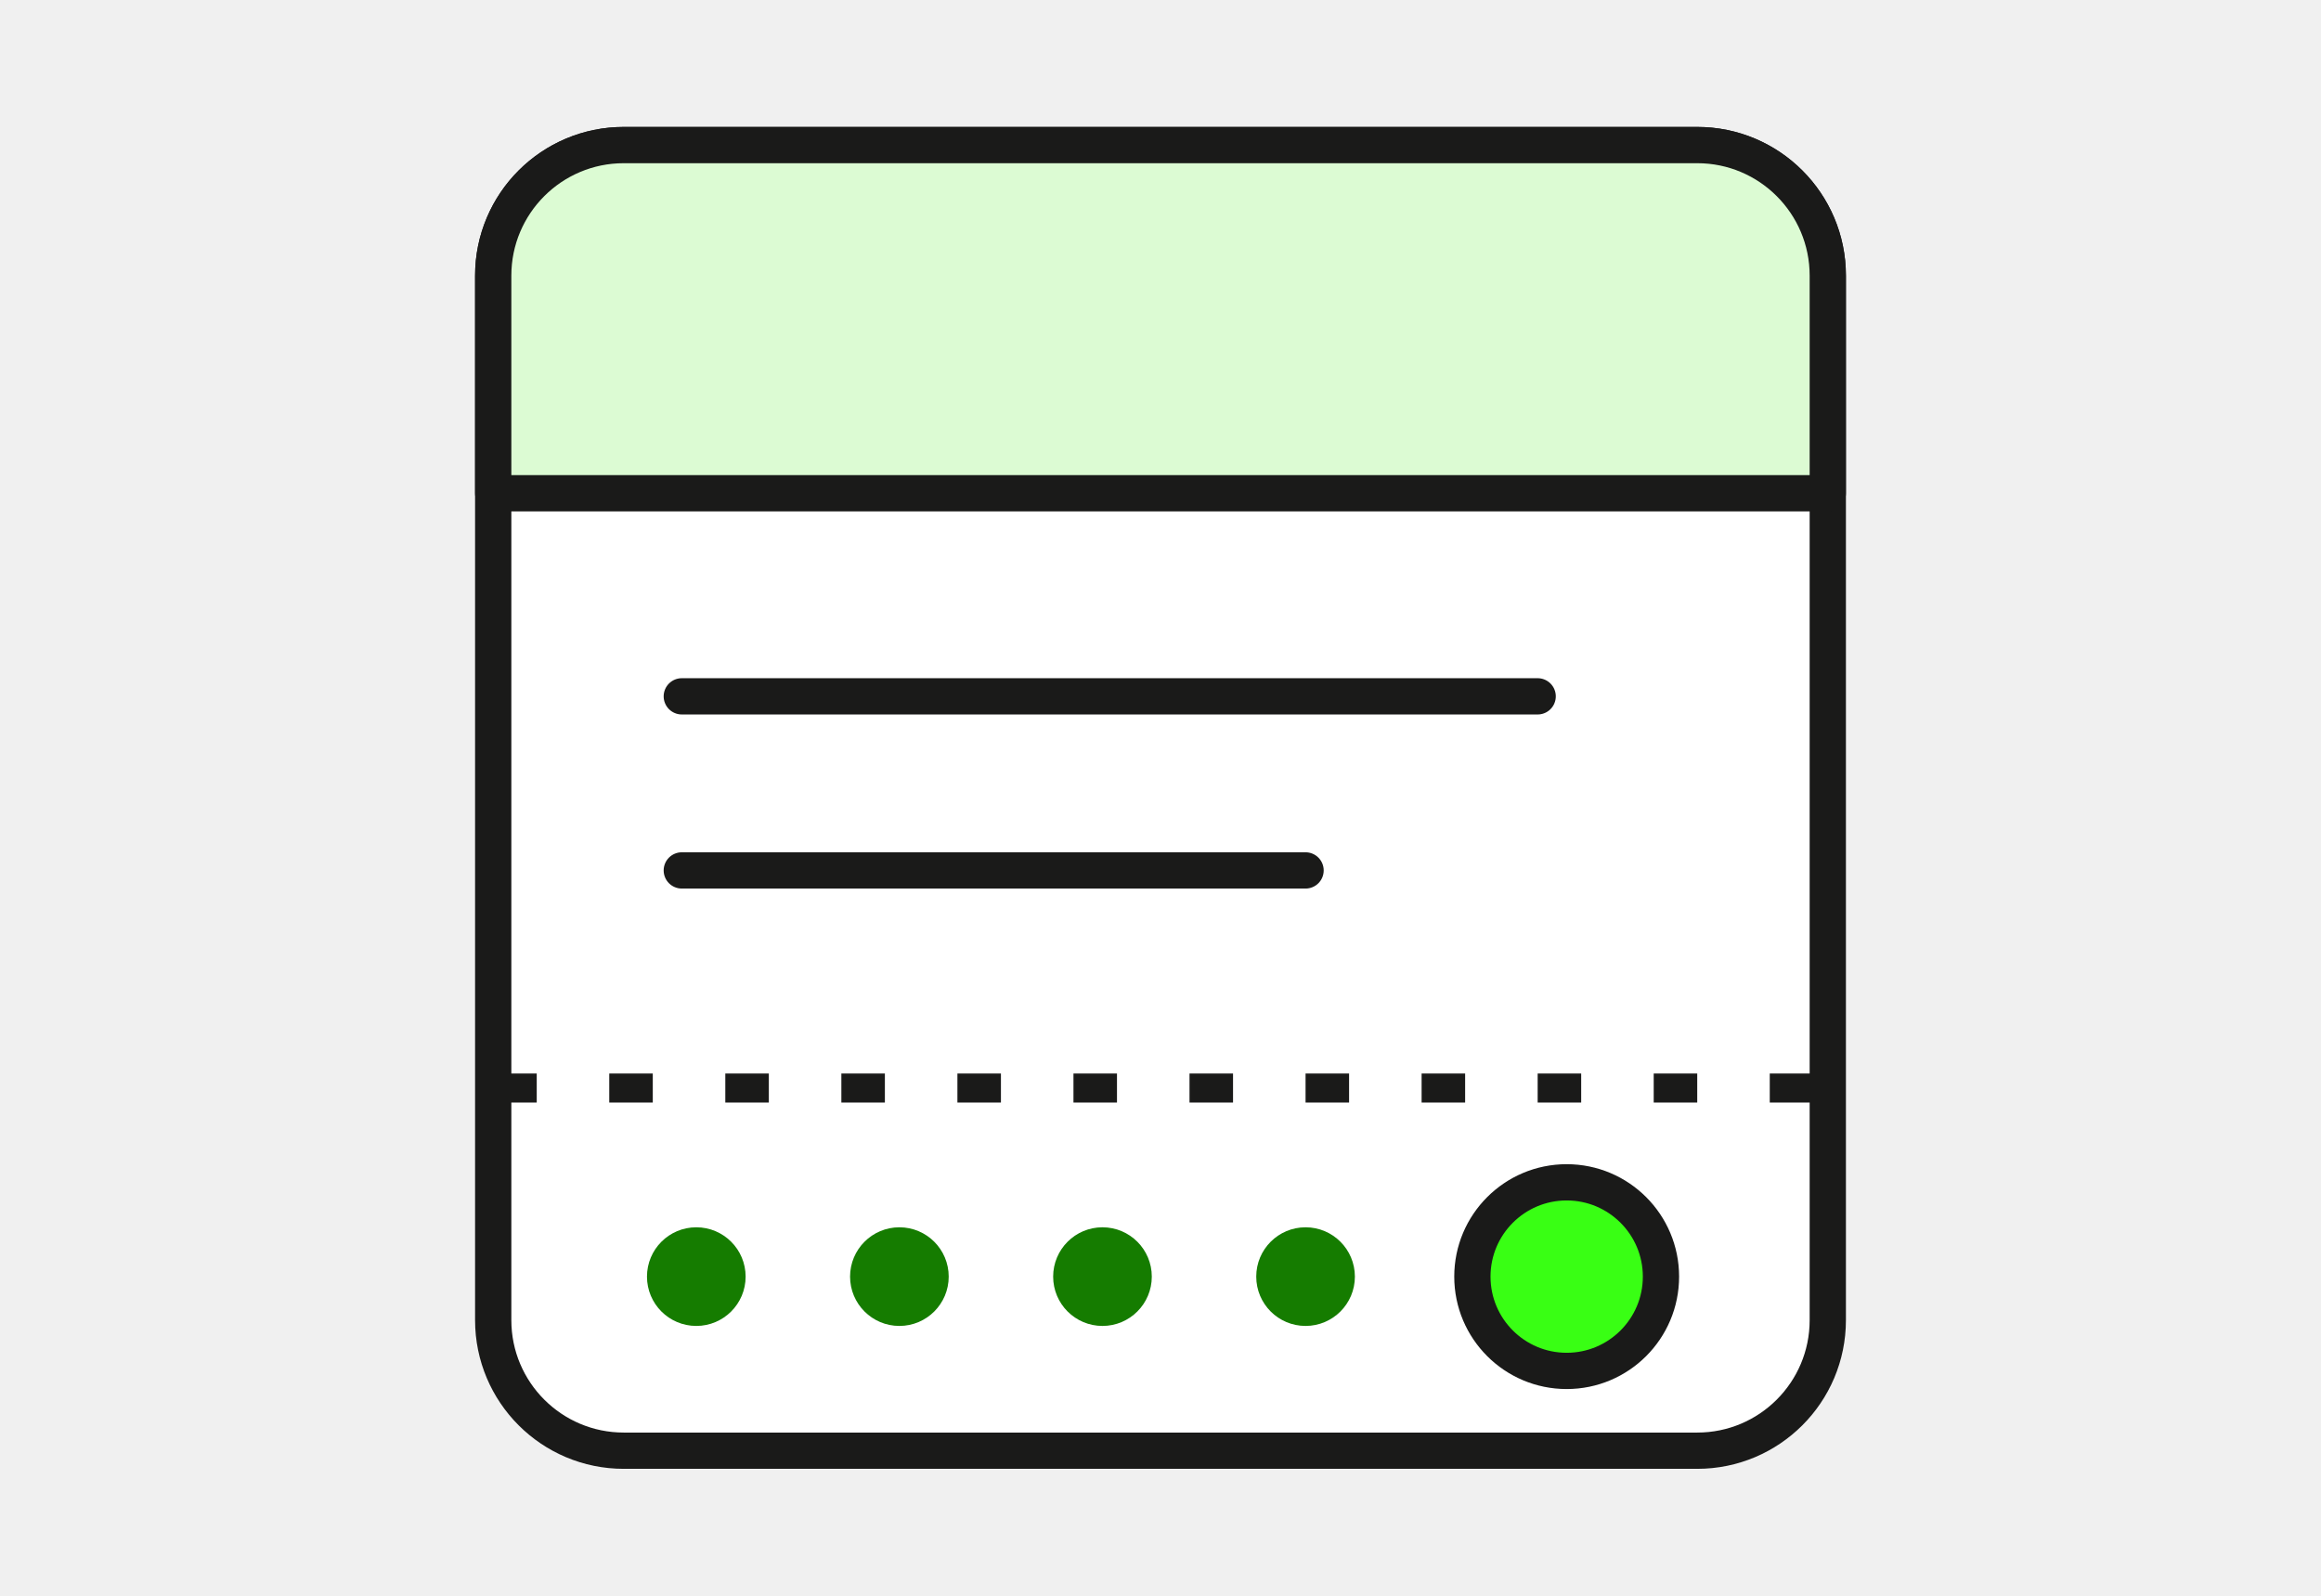
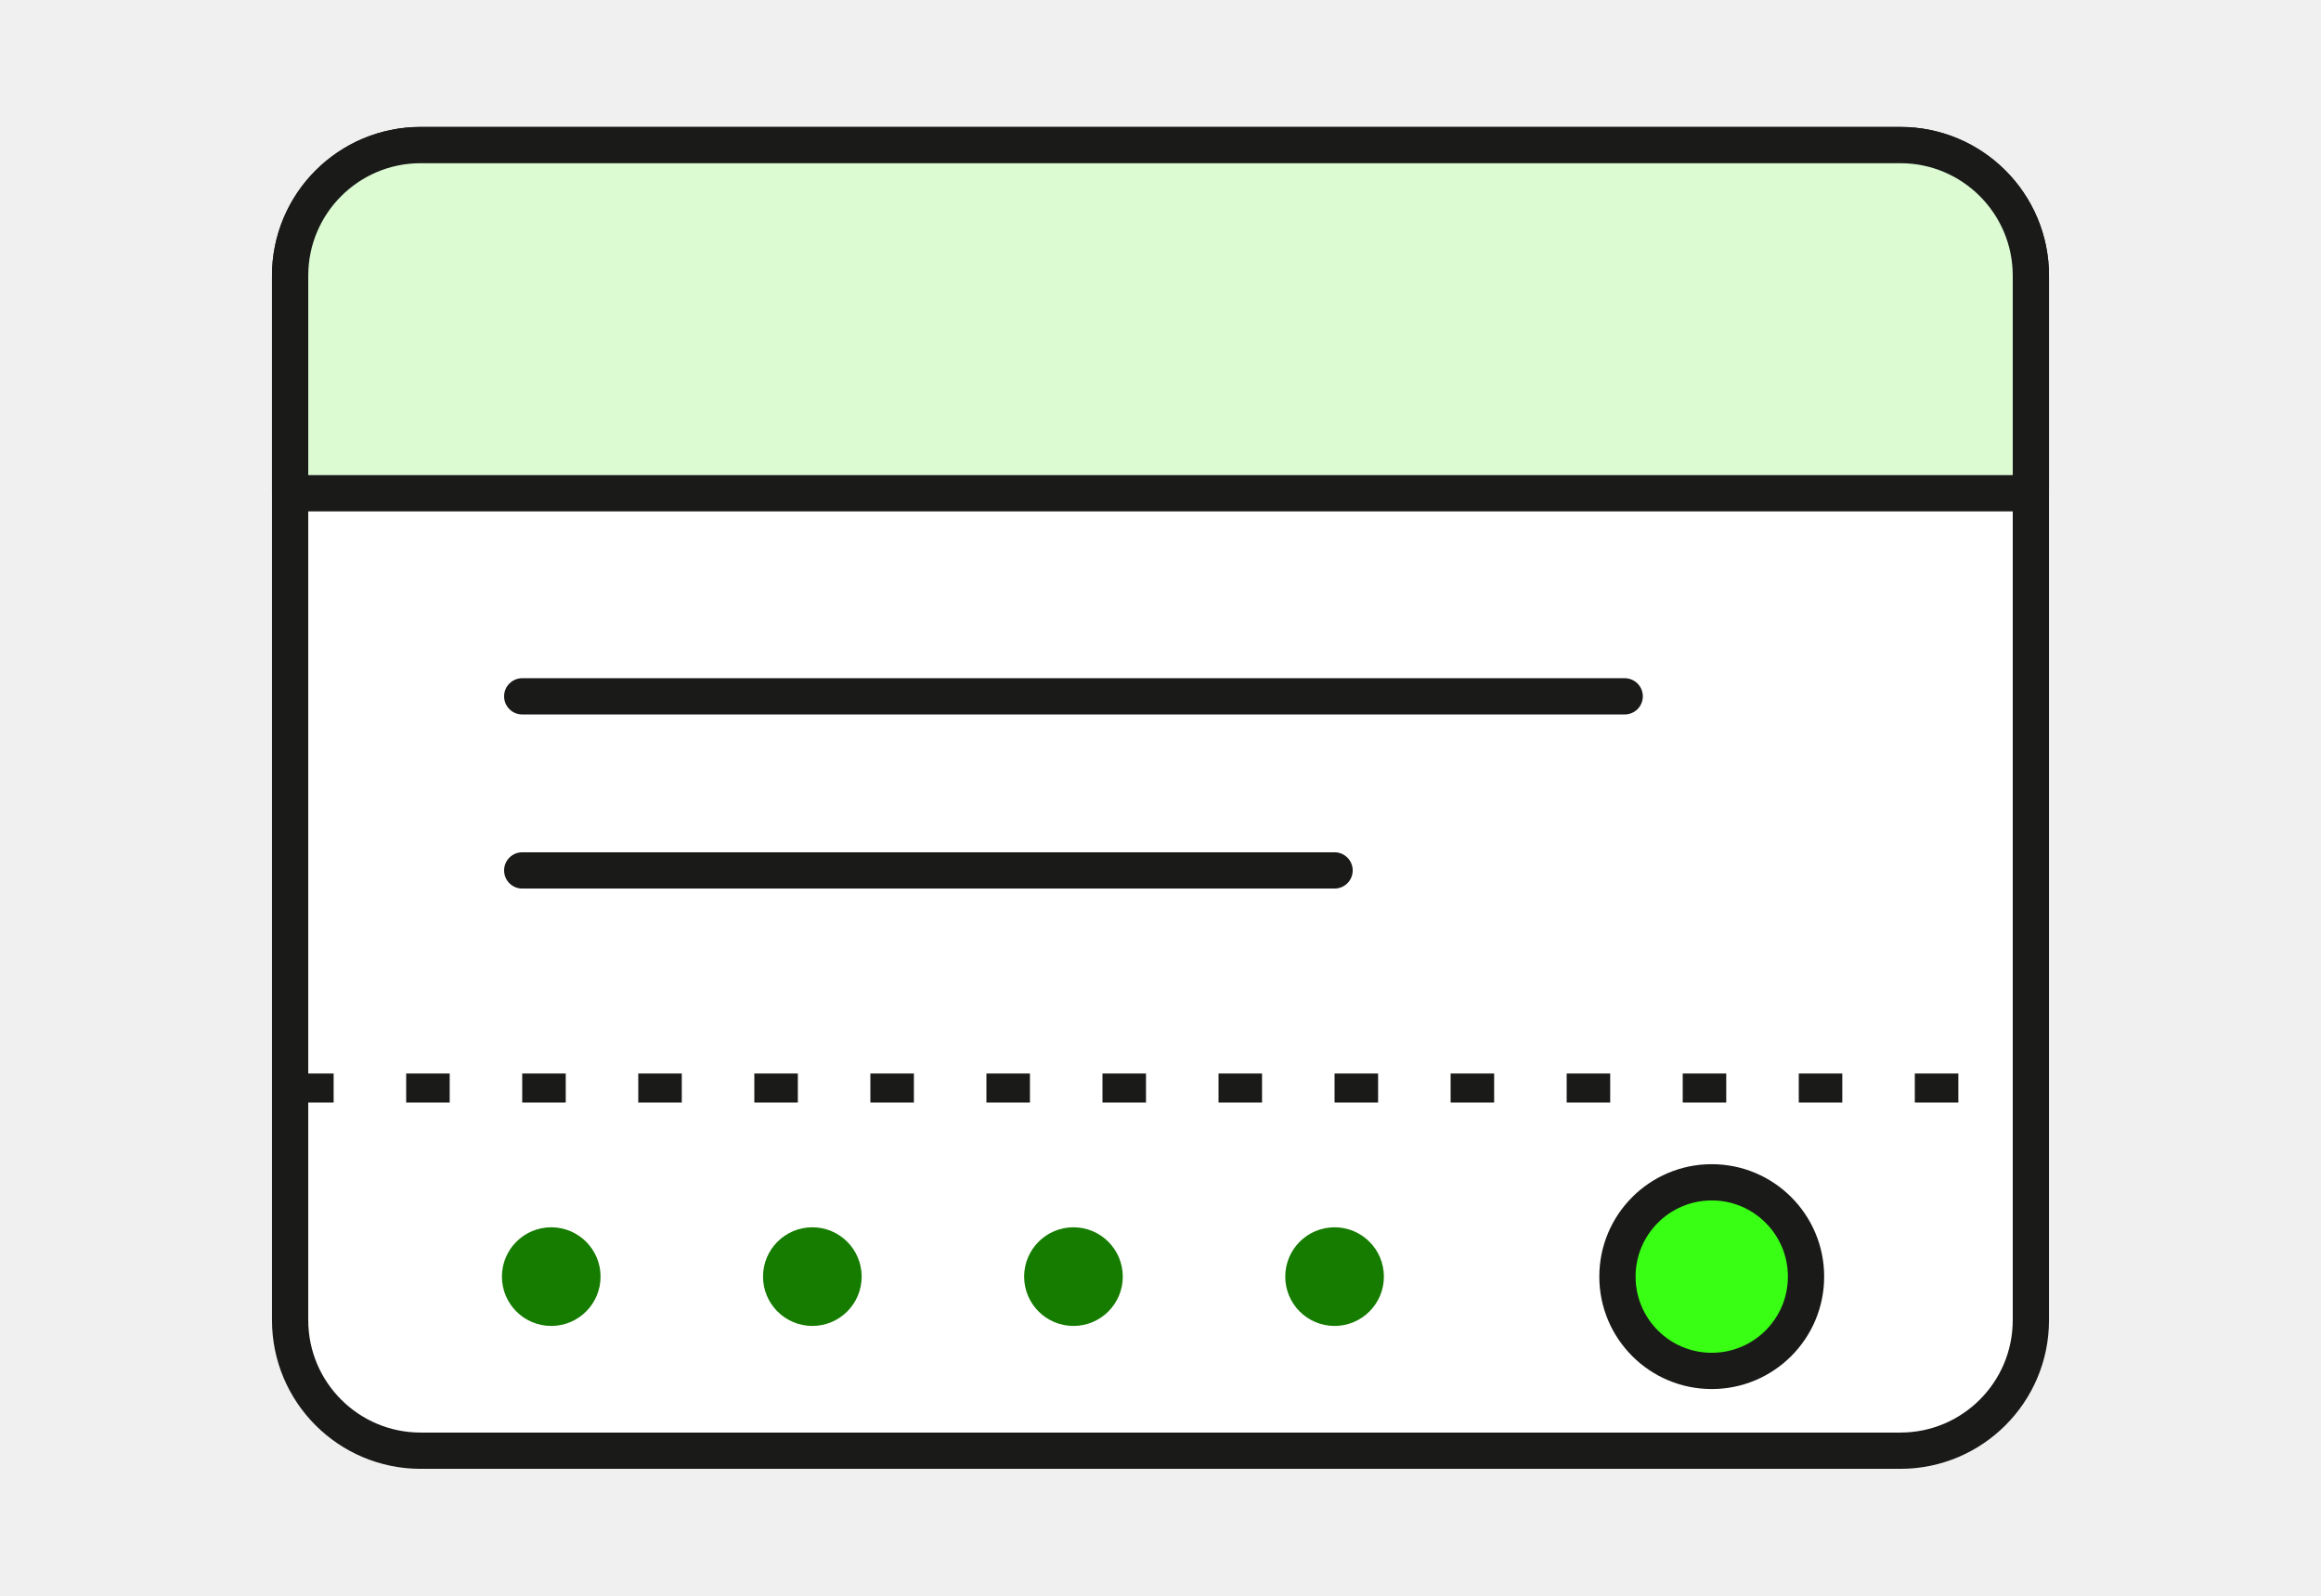
<svg xmlns="http://www.w3.org/2000/svg" viewBox="0 0 160 110" width="320" height="220" role="img" aria-label="Anleihen einfach erklärt">
-   <rect x="34" y="10" width="92" height="90" rx="9" fill="#FFFFFF" stroke="#1A1A19" stroke-width="2.5" stroke-linecap="round" stroke-linejoin="round" />
-   <path d="M34 34V19a9 9 0 0 1 9-9H117a9 9 0 0 1 9 9V34Z" fill="#DCFBD3" stroke="#1A1A19" stroke-width="2.5" stroke-linecap="round" stroke-linejoin="round" />
-   <path d="M47 48H106M47 60H90" fill="none" stroke="#1A1A19" stroke-width="2.5" stroke-linecap="round" stroke-linejoin="round" />
-   <path d="M34 75H126" stroke="#1A1A19" stroke-width="2" stroke-dasharray="3 5" />
-   <circle cx="48" cy="88" r="3.4" fill="#157C00" />
-   <circle cx="62" cy="88" r="3.4" fill="#157C00" />
-   <circle cx="76" cy="88" r="3.4" fill="#157C00" />
-   <circle cx="90" cy="88" r="3.4" fill="#157C00" />
-   <circle cx="108" cy="88" r="6.5" fill="#39FF14" stroke="#1A1A19" stroke-width="2.5" stroke-linecap="round" stroke-linejoin="round" />
+   <rect x="20" y="10" width="120" height="90" rx="9" fill="#FFFFFF" stroke="#1A1A19" stroke-width="2.5" stroke-linecap="round" stroke-linejoin="round" />
+   <path d="M20 34V19a9 9 0 0 1 9-9H131a9 9 0 0 1 9 9V34Z" fill="#DCFBD3" stroke="#1A1A19" stroke-width="2.5" stroke-linecap="round" stroke-linejoin="round" />
+   <path d="M36 48H112M36 60H92" fill="none" stroke="#1A1A19" stroke-width="2.5" stroke-linecap="round" stroke-linejoin="round" />
+   <path d="M20 75H140" stroke="#1A1A19" stroke-width="2" stroke-dasharray="3 5" />
+   <circle cx="38" cy="88" r="3.4" fill="#157C00" />
+   <circle cx="56" cy="88" r="3.4" fill="#157C00" />
+   <circle cx="74" cy="88" r="3.4" fill="#157C00" />
+   <circle cx="92" cy="88" r="3.4" fill="#157C00" />
+   <circle cx="118" cy="88" r="6.5" fill="#39FF14" stroke="#1A1A19" stroke-width="2.5" stroke-linecap="round" stroke-linejoin="round" />
</svg>
